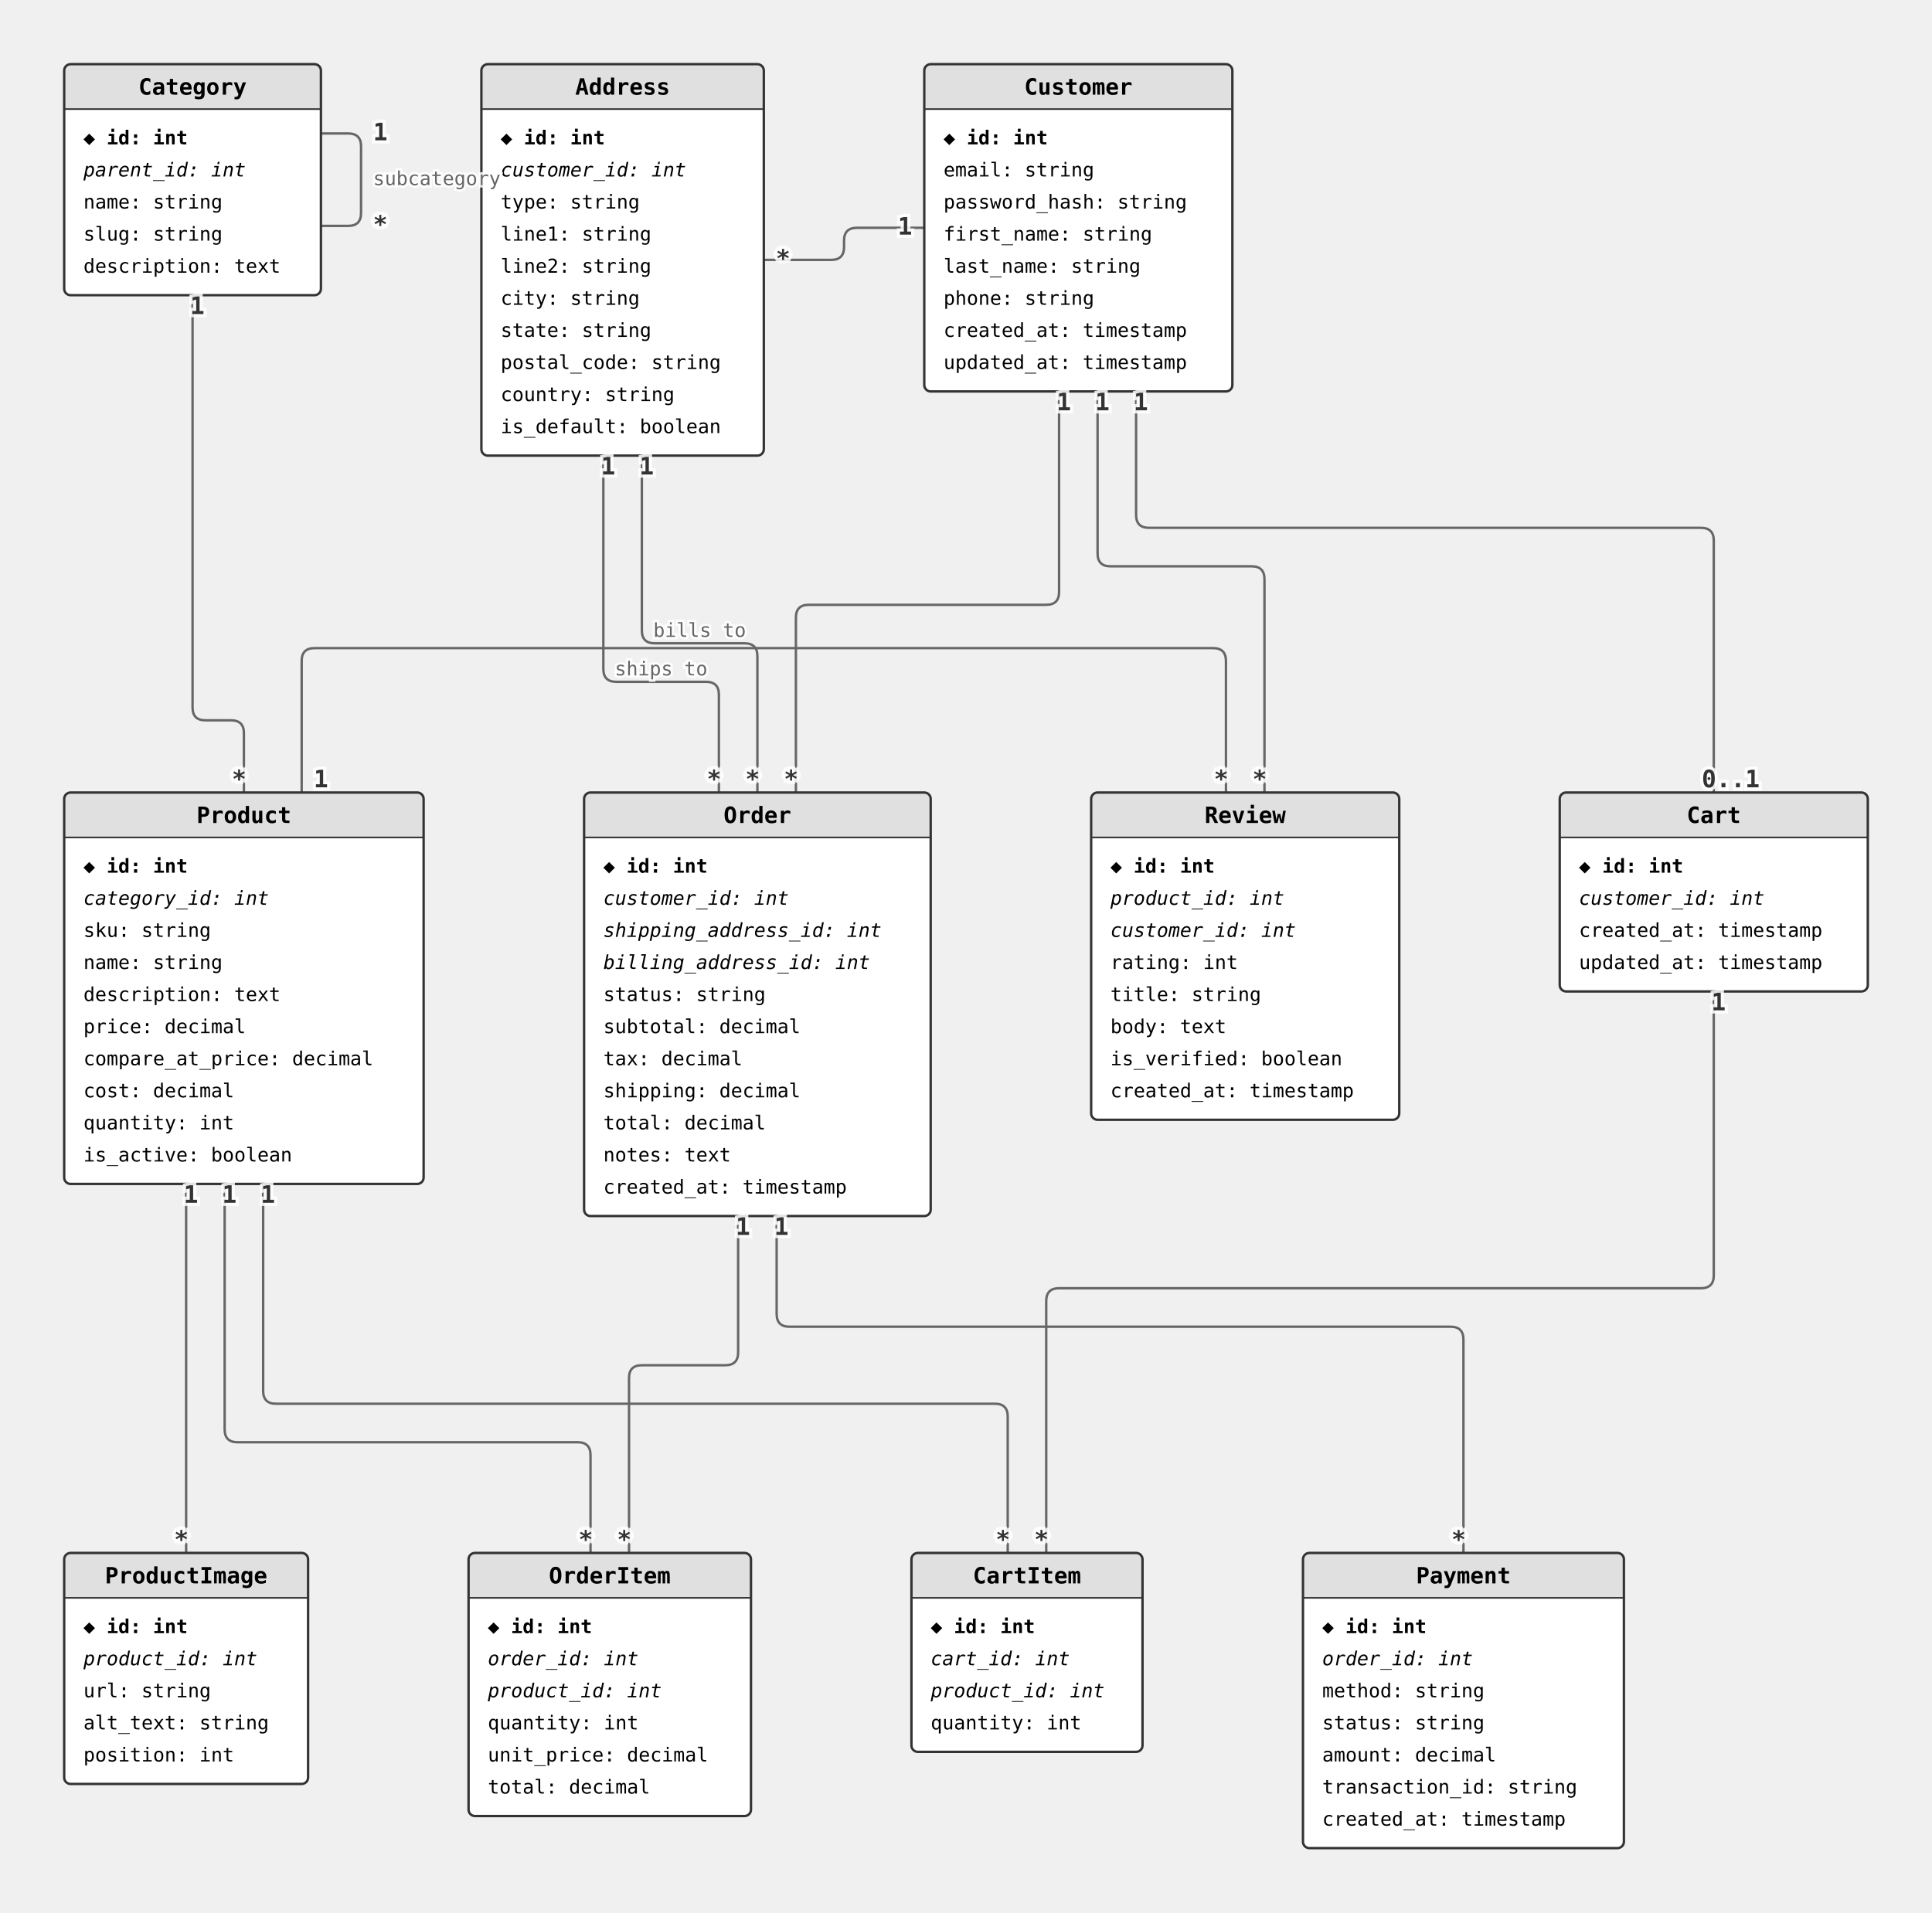
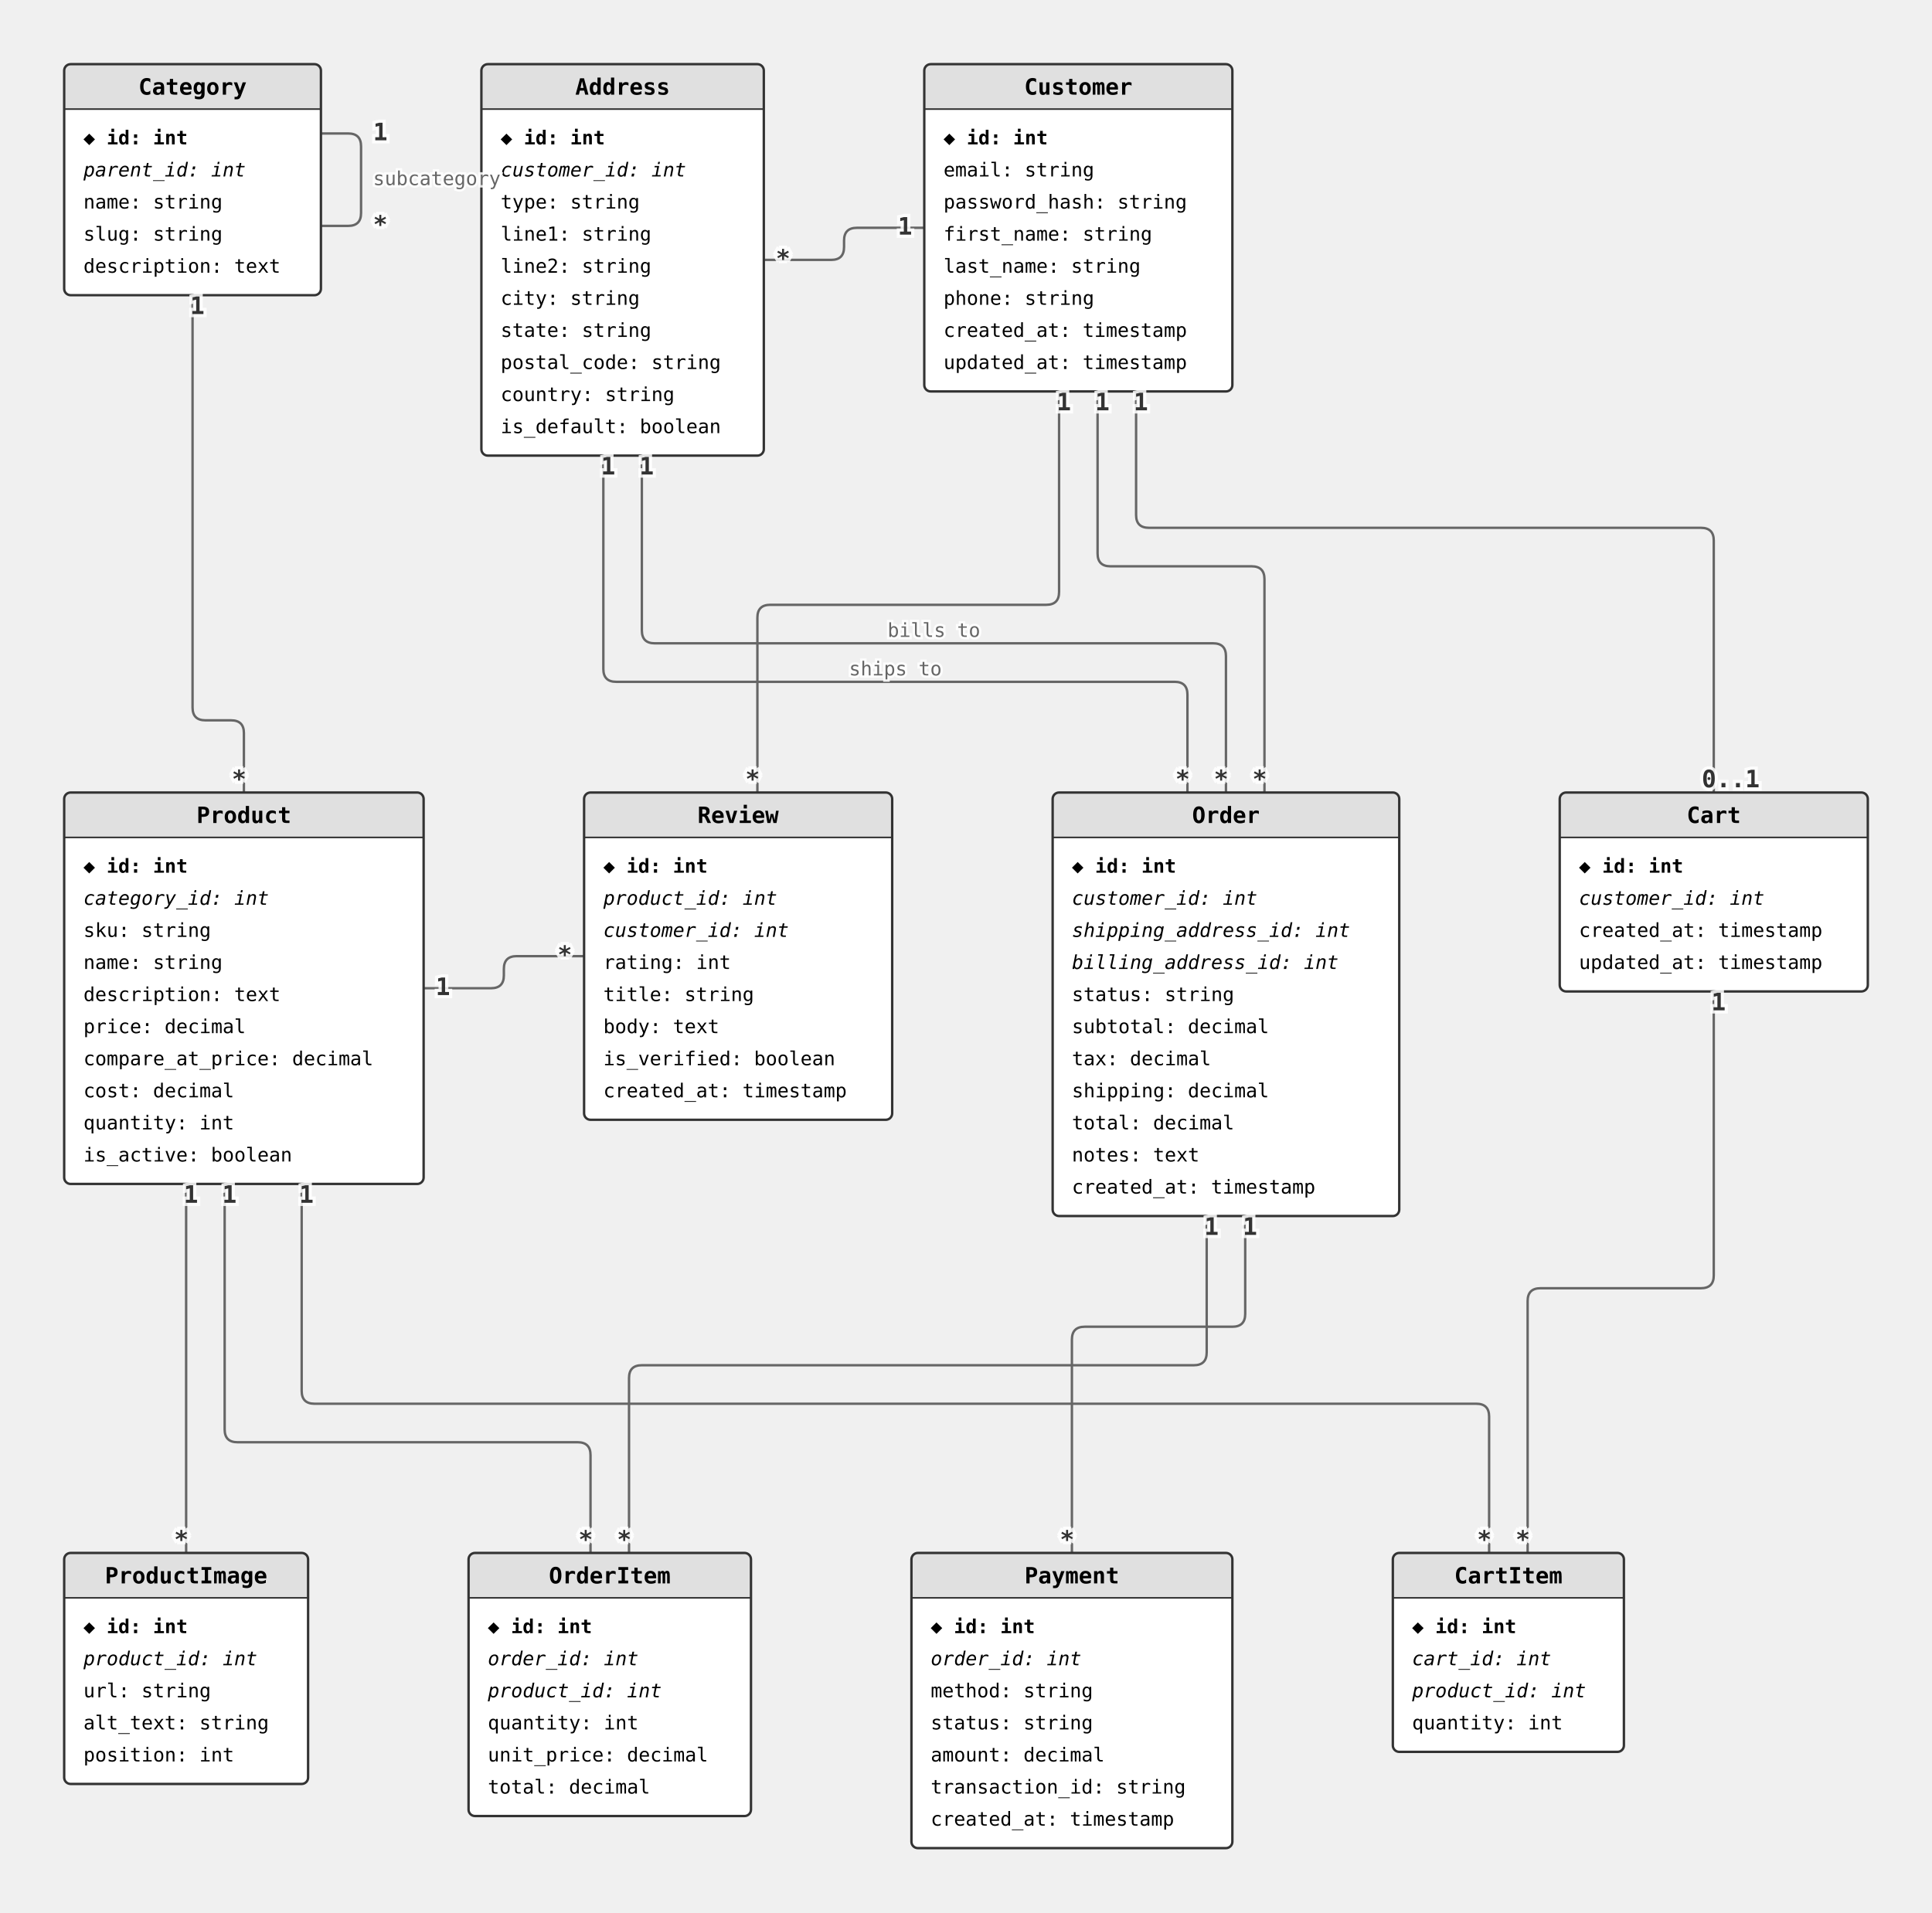
<svg xmlns="http://www.w3.org/2000/svg" width="1204" height="1192" viewBox="0 0 1204 1192">
  <style>
  .entity-bg { fill: #fff; }
  .entity-header { fill: #e0e0e0; }
  .entity-border { fill: none; stroke: #333; stroke-width: 1.5; }
  .entity-name { font-family: monospace; font-size: 14px; font-weight: bold; }
  .column-text { font-family: monospace; font-size: 12px; }
  .pk { font-weight: bold; }
  .fk { font-style: italic; }
  .edge { stroke: #666; stroke-width: 1.5; fill: none; }
  .edge-label { font-family: monospace; font-size: 12px; fill: #666; paint-order: stroke; stroke: rgba(255,255,255,0.85); stroke-width: 3px; }
  .cardinality { font-family: monospace; font-size: 15px; font-weight: bold; fill: #333; paint-order: stroke; stroke: rgba(255,255,255,0.85); stroke-width: 4px; }
</style>
  <path class="edge" d="M 576 142 L 534 142 Q 526 142 526 150 L 526 154 Q 526 162 518 162 L 476 162" />
  <path class="edge" d="M 708 244 L 708 321 Q 708 329 716 329 L 1060 329 Q 1068 329 1068 337 L 1068 494" />
-   <path class="edge" d="M 660 244 L 660 369 Q 660 377 652 377 L 504 377 Q 496 377 496 385 L 496 494" />
  <path class="edge" d="M 684 244 L 684 345 Q 684 353 692 353 L 780 353 Q 788 353 788 361 L 788 494" />
+   <path class="edge" d="M 660 244 L 660 369 Q 660 377 652 377 L 480 377 Q 472 377 472 385 L 472 494" />
  <path class="edge" d="M 200 83.2 L 217 83.2 Q 225 83.2 225 91.2 L 225 132.8 Q 225 140.8 217 140.8 L 200 140.8" />
  <path class="edge" d="M 120 184 L 120 441 Q 120 449 128 449 L 144 449 Q 152 449 152 457 L 152 494" />
  <path class="edge" d="M 116 738 L 116 923 L 116 923 L 116 968" />
-   <path class="edge" d="M 164 738 L 164 867 Q 164 875 172 875 L 620 875 Q 628 875 628 883 L 628 968" />
+   <path class="edge" d="M 188 738 L 188 867 Q 188 875 196 875 L 920 875 Q 928 875 928 883 L 928 968" />
  <path class="edge" d="M 140 738 L 140 891 Q 140 899 148 899 L 360 899 Q 368 899 368 907 L 368 968" />
-   <path class="edge" d="M 188 494 L 188 412 Q 188 404 196 404 L 756 404 Q 764 404 764 412 L 764 494" />
-   <path class="edge" d="M 1068 618 L 1068 795 Q 1068 803 1060 803 L 660 803 Q 652 803 652 811 L 652 968" />
-   <path class="edge" d="M 460 758 L 460 843 Q 460 851 452 851 L 400 851 Q 392 851 392 859 L 392 968" />
-   <path class="edge" d="M 484 758 L 484 819 Q 484 827 492 827 L 904 827 Q 912 827 912 835 L 912 968" />
-   <path class="edge" d="M 376 284 L 376 417 Q 376 425 384 425 L 440 425 Q 448 425 448 433 L 448 494" />
-   <path class="edge" d="M 400 284 L 400 393 Q 400 401 408 401 L 464 401 Q 472 401 472 409 L 472 494" />
+   <path class="edge" d="M 264 616 L 306 616 Q 314 616 314 608 L 314 604 Q 314 596 322 596 L 364 596" />
+   <path class="edge" d="M 1068 618 L 1068 795 Q 1068 803 1060 803 L 960 803 Q 952 803 952 811 L 952 968" />
+   <path class="edge" d="M 752 758 L 752 843 Q 752 851 744 851 L 400 851 Q 392 851 392 859 L 392 968" />
+   <path class="edge" d="M 776 758 L 776 819 Q 776 827 768 827 L 676 827 Q 668 827 668 835 L 668 968" />
+   <path class="edge" d="M 376 284 L 376 417 Q 376 425 384 425 L 732 425 Q 740 425 740 433 L 740 494" />
+   <path class="edge" d="M 400 284 L 400 393 Q 400 401 408 401 L 756 401 Q 764 401 764 409 L 764 494" />
  <rect class="entity-bg" x="40" y="40" width="160" height="144" rx="4" />
  <rect class="entity-header" x="40" y="40" width="160" height="28" rx="4" />
  <rect class="entity-header" x="40" y="64" width="160" height="4" />
  <text class="entity-name" x="120" y="59" text-anchor="middle">Category</text>
  <line x1="40" y1="68" x2="200" y2="68" stroke="#333" stroke-width="1" />
  <text class="column-text pk" x="52" y="90">◆ id: int</text>
  <text class="column-text fk" x="52" y="110">  parent_id: int</text>
  <text class="column-text" x="52" y="130">  name: string</text>
  <text class="column-text" x="52" y="150">  slug: string</text>
  <text class="column-text" x="52" y="170">  description: text</text>
  <rect class="entity-border" x="40" y="40" width="160" height="144" rx="4" />
  <rect class="entity-bg" x="300" y="40" width="176" height="244" rx="4" />
  <rect class="entity-header" x="300" y="40" width="176" height="28" rx="4" />
  <rect class="entity-header" x="300" y="64" width="176" height="4" />
  <text class="entity-name" x="388" y="59" text-anchor="middle">Address</text>
  <line x1="300" y1="68" x2="476" y2="68" stroke="#333" stroke-width="1" />
  <text class="column-text pk" x="312" y="90">◆ id: int</text>
  <text class="column-text fk" x="312" y="110">  customer_id: int</text>
  <text class="column-text" x="312" y="130">  type: string</text>
  <text class="column-text" x="312" y="150">  line1: string</text>
  <text class="column-text" x="312" y="170">  line2: string</text>
  <text class="column-text" x="312" y="190">  city: string</text>
  <text class="column-text" x="312" y="210">  state: string</text>
  <text class="column-text" x="312" y="230">  postal_code: string</text>
  <text class="column-text" x="312" y="250">  country: string</text>
  <text class="column-text" x="312" y="270">  is_default: boolean</text>
  <rect class="entity-border" x="300" y="40" width="176" height="244" rx="4" />
  <rect class="entity-bg" x="576" y="40" width="192" height="204" rx="4" />
  <rect class="entity-header" x="576" y="40" width="192" height="28" rx="4" />
  <rect class="entity-header" x="576" y="64" width="192" height="4" />
  <text class="entity-name" x="672" y="59" text-anchor="middle">Customer</text>
  <line x1="576" y1="68" x2="768" y2="68" stroke="#333" stroke-width="1" />
  <text class="column-text pk" x="588" y="90">◆ id: int</text>
  <text class="column-text" x="588" y="110">  email: string</text>
  <text class="column-text" x="588" y="130">  password_hash: string</text>
  <text class="column-text" x="588" y="150">  first_name: string</text>
  <text class="column-text" x="588" y="170">  last_name: string</text>
  <text class="column-text" x="588" y="190">  phone: string</text>
  <text class="column-text" x="588" y="210">  created_at: timestamp</text>
  <text class="column-text" x="588" y="230">  updated_at: timestamp</text>
  <rect class="entity-border" x="576" y="40" width="192" height="204" rx="4" />
  <rect class="entity-bg" x="40" y="494" width="224" height="244" rx="4" />
  <rect class="entity-header" x="40" y="494" width="224" height="28" rx="4" />
  <rect class="entity-header" x="40" y="518" width="224" height="4" />
  <text class="entity-name" x="152" y="513" text-anchor="middle">Product</text>
  <line x1="40" y1="522" x2="264" y2="522" stroke="#333" stroke-width="1" />
  <text class="column-text pk" x="52" y="544">◆ id: int</text>
  <text class="column-text fk" x="52" y="564">  category_id: int</text>
  <text class="column-text" x="52" y="584">  sku: string</text>
  <text class="column-text" x="52" y="604">  name: string</text>
  <text class="column-text" x="52" y="624">  description: text</text>
  <text class="column-text" x="52" y="644">  price: decimal</text>
  <text class="column-text" x="52" y="664">  compare_at_price: decimal</text>
  <text class="column-text" x="52" y="684">  cost: decimal</text>
  <text class="column-text" x="52" y="704">  quantity: int</text>
  <text class="column-text" x="52" y="724">  is_active: boolean</text>
  <rect class="entity-border" x="40" y="494" width="224" height="244" rx="4" />
-   <rect class="entity-bg" x="364" y="494" width="216" height="264" rx="4" />
-   <rect class="entity-header" x="364" y="494" width="216" height="28" rx="4" />
-   <rect class="entity-header" x="364" y="518" width="216" height="4" />
-   <text class="entity-name" x="472" y="513" text-anchor="middle">Order</text>
-   <line x1="364" y1="522" x2="580" y2="522" stroke="#333" stroke-width="1" />
+   <rect class="entity-bg" x="364" y="494" width="192" height="204" rx="4" />
+   <rect class="entity-header" x="364" y="494" width="192" height="28" rx="4" />
+   <rect class="entity-header" x="364" y="518" width="192" height="4" />
+   <text class="entity-name" x="460" y="513" text-anchor="middle">Review</text>
+   <line x1="364" y1="522" x2="556" y2="522" stroke="#333" stroke-width="1" />
  <text class="column-text pk" x="376" y="544">◆ id: int</text>
-   <text class="column-text fk" x="376" y="564">  customer_id: int</text>
-   <text class="column-text fk" x="376" y="584">  shipping_address_id: int</text>
-   <text class="column-text fk" x="376" y="604">  billing_address_id: int</text>
-   <text class="column-text" x="376" y="624">  status: string</text>
-   <text class="column-text" x="376" y="644">  subtotal: decimal</text>
-   <text class="column-text" x="376" y="664">  tax: decimal</text>
-   <text class="column-text" x="376" y="684">  shipping: decimal</text>
-   <text class="column-text" x="376" y="704">  total: decimal</text>
-   <text class="column-text" x="376" y="724">  notes: text</text>
-   <text class="column-text" x="376" y="744">  created_at: timestamp</text>
-   <rect class="entity-border" x="364" y="494" width="216" height="264" rx="4" />
-   <rect class="entity-bg" x="680" y="494" width="192" height="204" rx="4" />
-   <rect class="entity-header" x="680" y="494" width="192" height="28" rx="4" />
-   <rect class="entity-header" x="680" y="518" width="192" height="4" />
-   <text class="entity-name" x="776" y="513" text-anchor="middle">Review</text>
-   <line x1="680" y1="522" x2="872" y2="522" stroke="#333" stroke-width="1" />
-   <text class="column-text pk" x="692" y="544">◆ id: int</text>
-   <text class="column-text fk" x="692" y="564">  product_id: int</text>
-   <text class="column-text fk" x="692" y="584">  customer_id: int</text>
-   <text class="column-text" x="692" y="604">  rating: int</text>
-   <text class="column-text" x="692" y="624">  title: string</text>
-   <text class="column-text" x="692" y="644">  body: text</text>
-   <text class="column-text" x="692" y="664">  is_verified: boolean</text>
-   <text class="column-text" x="692" y="684">  created_at: timestamp</text>
-   <rect class="entity-border" x="680" y="494" width="192" height="204" rx="4" />
+   <text class="column-text fk" x="376" y="564">  product_id: int</text>
+   <text class="column-text fk" x="376" y="584">  customer_id: int</text>
+   <text class="column-text" x="376" y="604">  rating: int</text>
+   <text class="column-text" x="376" y="624">  title: string</text>
+   <text class="column-text" x="376" y="644">  body: text</text>
+   <text class="column-text" x="376" y="664">  is_verified: boolean</text>
+   <text class="column-text" x="376" y="684">  created_at: timestamp</text>
+   <rect class="entity-border" x="364" y="494" width="192" height="204" rx="4" />
+   <rect class="entity-bg" x="656" y="494" width="216" height="264" rx="4" />
+   <rect class="entity-header" x="656" y="494" width="216" height="28" rx="4" />
+   <rect class="entity-header" x="656" y="518" width="216" height="4" />
+   <text class="entity-name" x="764" y="513" text-anchor="middle">Order</text>
+   <line x1="656" y1="522" x2="872" y2="522" stroke="#333" stroke-width="1" />
+   <text class="column-text pk" x="668" y="544">◆ id: int</text>
+   <text class="column-text fk" x="668" y="564">  customer_id: int</text>
+   <text class="column-text fk" x="668" y="584">  shipping_address_id: int</text>
+   <text class="column-text fk" x="668" y="604">  billing_address_id: int</text>
+   <text class="column-text" x="668" y="624">  status: string</text>
+   <text class="column-text" x="668" y="644">  subtotal: decimal</text>
+   <text class="column-text" x="668" y="664">  tax: decimal</text>
+   <text class="column-text" x="668" y="684">  shipping: decimal</text>
+   <text class="column-text" x="668" y="704">  total: decimal</text>
+   <text class="column-text" x="668" y="724">  notes: text</text>
+   <text class="column-text" x="668" y="744">  created_at: timestamp</text>
+   <rect class="entity-border" x="656" y="494" width="216" height="264" rx="4" />
  <rect class="entity-bg" x="972" y="494" width="192" height="124" rx="4" />
  <rect class="entity-header" x="972" y="494" width="192" height="28" rx="4" />
  <rect class="entity-header" x="972" y="518" width="192" height="4" />
  <text class="entity-name" x="1068" y="513" text-anchor="middle">Cart</text>
  <line x1="972" y1="522" x2="1164" y2="522" stroke="#333" stroke-width="1" />
  <text class="column-text pk" x="984" y="544">◆ id: int</text>
  <text class="column-text fk" x="984" y="564">  customer_id: int</text>
  <text class="column-text" x="984" y="584">  created_at: timestamp</text>
  <text class="column-text" x="984" y="604">  updated_at: timestamp</text>
  <rect class="entity-border" x="972" y="494" width="192" height="124" rx="4" />
  <rect class="entity-bg" x="40" y="968" width="152" height="144" rx="4" />
  <rect class="entity-header" x="40" y="968" width="152" height="28" rx="4" />
  <rect class="entity-header" x="40" y="992" width="152" height="4" />
  <text class="entity-name" x="116" y="987" text-anchor="middle">ProductImage</text>
  <line x1="40" y1="996" x2="192" y2="996" stroke="#333" stroke-width="1" />
  <text class="column-text pk" x="52" y="1018">◆ id: int</text>
  <text class="column-text fk" x="52" y="1038">  product_id: int</text>
  <text class="column-text" x="52" y="1058">  url: string</text>
  <text class="column-text" x="52" y="1078">  alt_text: string</text>
  <text class="column-text" x="52" y="1098">  position: int</text>
  <rect class="entity-border" x="40" y="968" width="152" height="144" rx="4" />
  <rect class="entity-bg" x="292" y="968" width="176" height="164" rx="4" />
  <rect class="entity-header" x="292" y="968" width="176" height="28" rx="4" />
  <rect class="entity-header" x="292" y="992" width="176" height="4" />
  <text class="entity-name" x="380" y="987" text-anchor="middle">OrderItem</text>
  <line x1="292" y1="996" x2="468" y2="996" stroke="#333" stroke-width="1" />
  <text class="column-text pk" x="304" y="1018">◆ id: int</text>
  <text class="column-text fk" x="304" y="1038">  order_id: int</text>
  <text class="column-text fk" x="304" y="1058">  product_id: int</text>
  <text class="column-text" x="304" y="1078">  quantity: int</text>
  <text class="column-text" x="304" y="1098">  unit_price: decimal</text>
  <text class="column-text" x="304" y="1118">  total: decimal</text>
  <rect class="entity-border" x="292" y="968" width="176" height="164" rx="4" />
-   <rect class="entity-bg" x="568" y="968" width="144" height="124" rx="4" />
-   <rect class="entity-header" x="568" y="968" width="144" height="28" rx="4" />
-   <rect class="entity-header" x="568" y="992" width="144" height="4" />
-   <text class="entity-name" x="640" y="987" text-anchor="middle">CartItem</text>
-   <line x1="568" y1="996" x2="712" y2="996" stroke="#333" stroke-width="1" />
+   <rect class="entity-bg" x="568" y="968" width="200" height="184" rx="4" />
+   <rect class="entity-header" x="568" y="968" width="200" height="28" rx="4" />
+   <rect class="entity-header" x="568" y="992" width="200" height="4" />
+   <text class="entity-name" x="668" y="987" text-anchor="middle">Payment</text>
+   <line x1="568" y1="996" x2="768" y2="996" stroke="#333" stroke-width="1" />
  <text class="column-text pk" x="580" y="1018">◆ id: int</text>
-   <text class="column-text fk" x="580" y="1038">  cart_id: int</text>
-   <text class="column-text fk" x="580" y="1058">  product_id: int</text>
-   <text class="column-text" x="580" y="1078">  quantity: int</text>
-   <rect class="entity-border" x="568" y="968" width="144" height="124" rx="4" />
-   <rect class="entity-bg" x="812" y="968" width="200" height="184" rx="4" />
-   <rect class="entity-header" x="812" y="968" width="200" height="28" rx="4" />
-   <rect class="entity-header" x="812" y="992" width="200" height="4" />
-   <text class="entity-name" x="912" y="987" text-anchor="middle">Payment</text>
-   <line x1="812" y1="996" x2="1012" y2="996" stroke="#333" stroke-width="1" />
-   <text class="column-text pk" x="824" y="1018">◆ id: int</text>
-   <text class="column-text fk" x="824" y="1038">  order_id: int</text>
-   <text class="column-text" x="824" y="1058">  method: string</text>
-   <text class="column-text" x="824" y="1078">  status: string</text>
-   <text class="column-text" x="824" y="1098">  amount: decimal</text>
-   <text class="column-text" x="824" y="1118">  transaction_id: string</text>
-   <text class="column-text" x="824" y="1138">  created_at: timestamp</text>
-   <rect class="entity-border" x="812" y="968" width="200" height="184" rx="4" />
+   <text class="column-text fk" x="580" y="1038">  order_id: int</text>
+   <text class="column-text" x="580" y="1058">  method: string</text>
+   <text class="column-text" x="580" y="1078">  status: string</text>
+   <text class="column-text" x="580" y="1098">  amount: decimal</text>
+   <text class="column-text" x="580" y="1118">  transaction_id: string</text>
+   <text class="column-text" x="580" y="1138">  created_at: timestamp</text>
+   <rect class="entity-border" x="568" y="968" width="200" height="184" rx="4" />
+   <rect class="entity-bg" x="868" y="968" width="144" height="124" rx="4" />
+   <rect class="entity-header" x="868" y="968" width="144" height="28" rx="4" />
+   <rect class="entity-header" x="868" y="992" width="144" height="4" />
+   <text class="entity-name" x="940" y="987" text-anchor="middle">CartItem</text>
+   <line x1="868" y1="996" x2="1012" y2="996" stroke="#333" stroke-width="1" />
+   <text class="column-text pk" x="880" y="1018">◆ id: int</text>
+   <text class="column-text fk" x="880" y="1038">  cart_id: int</text>
+   <text class="column-text fk" x="880" y="1058">  product_id: int</text>
+   <text class="column-text" x="880" y="1078">  quantity: int</text>
+   <rect class="entity-border" x="868" y="968" width="144" height="124" rx="4" />
  <text class="cardinality" x="568.5" y="142" text-anchor="end" dominant-baseline="middle">1</text>
  <text class="cardinality" x="483.5" y="162" text-anchor="start" dominant-baseline="middle">*</text>
  <text class="cardinality" x="715.5" y="251.5" text-anchor="end" dominant-baseline="middle">1</text>
  <text class="cardinality" x="1060.5" y="486.5" text-anchor="start" dominant-baseline="middle">0..1</text>
-   <text class="cardinality" x="667.5" y="251.5" text-anchor="end" dominant-baseline="middle">1</text>
-   <text class="cardinality" x="488.5" y="486.5" text-anchor="start" dominant-baseline="middle">*</text>
  <text class="cardinality" x="691.5" y="251.5" text-anchor="end" dominant-baseline="middle">1</text>
  <text class="cardinality" x="780.5" y="486.5" text-anchor="start" dominant-baseline="middle">*</text>
+   <text class="cardinality" x="667.5" y="251.5" text-anchor="end" dominant-baseline="middle">1</text>
+   <text class="cardinality" x="464.5" y="486.5" text-anchor="start" dominant-baseline="middle">*</text>
  <text class="cardinality" x="232.5" y="83.2" text-anchor="start" dominant-baseline="middle">1</text>
  <text class="cardinality" x="232.5" y="140.8" text-anchor="start" dominant-baseline="middle">*</text>
  <text class="edge-label" x="232.5" y="112" text-anchor="start" dominant-baseline="middle">subcategory</text>
  <text class="cardinality" x="127.5" y="191.5" text-anchor="end" dominant-baseline="middle">1</text>
  <text class="cardinality" x="144.5" y="486.5" text-anchor="start" dominant-baseline="middle">*</text>
  <text class="cardinality" x="123.5" y="745.5" text-anchor="end" dominant-baseline="middle">1</text>
  <text class="cardinality" x="108.5" y="960.5" text-anchor="start" dominant-baseline="middle">*</text>
-   <text class="cardinality" x="171.5" y="745.5" text-anchor="end" dominant-baseline="middle">1</text>
-   <text class="cardinality" x="620.5" y="960.5" text-anchor="start" dominant-baseline="middle">*</text>
+   <text class="cardinality" x="195.5" y="745.5" text-anchor="end" dominant-baseline="middle">1</text>
+   <text class="cardinality" x="920.5" y="960.5" text-anchor="start" dominant-baseline="middle">*</text>
  <text class="cardinality" x="147.5" y="745.5" text-anchor="end" dominant-baseline="middle">1</text>
  <text class="cardinality" x="360.5" y="960.5" text-anchor="start" dominant-baseline="middle">*</text>
-   <text class="cardinality" x="195.5" y="486.5" text-anchor="start" dominant-baseline="middle">1</text>
+   <text class="cardinality" x="271.5" y="616" text-anchor="start" dominant-baseline="middle">1</text>
+   <text class="cardinality" x="356.5" y="596" text-anchor="end" dominant-baseline="middle">*</text>
+   <text class="cardinality" x="1075.5" y="625.5" text-anchor="end" dominant-baseline="middle">1</text>
+   <text class="cardinality" x="944.5" y="960.5" text-anchor="start" dominant-baseline="middle">*</text>
+   <text class="cardinality" x="759.5" y="765.5" text-anchor="end" dominant-baseline="middle">1</text>
+   <text class="cardinality" x="384.5" y="960.5" text-anchor="start" dominant-baseline="middle">*</text>
+   <text class="cardinality" x="783.5" y="765.5" text-anchor="end" dominant-baseline="middle">1</text>
+   <text class="cardinality" x="660.5" y="960.5" text-anchor="start" dominant-baseline="middle">*</text>
+   <text class="cardinality" x="383.5" y="291.5" text-anchor="end" dominant-baseline="middle">1</text>
+   <text class="cardinality" x="732.5" y="486.5" text-anchor="start" dominant-baseline="middle">*</text>
+   <text class="edge-label" x="558" y="421" text-anchor="middle" dominant-baseline="alphabetic">ships to</text>
+   <text class="cardinality" x="407.5" y="291.5" text-anchor="end" dominant-baseline="middle">1</text>
  <text class="cardinality" x="756.5" y="486.5" text-anchor="start" dominant-baseline="middle">*</text>
-   <text class="cardinality" x="1075.5" y="625.5" text-anchor="end" dominant-baseline="middle">1</text>
-   <text class="cardinality" x="644.5" y="960.5" text-anchor="start" dominant-baseline="middle">*</text>
-   <text class="cardinality" x="467.5" y="765.5" text-anchor="end" dominant-baseline="middle">1</text>
-   <text class="cardinality" x="384.5" y="960.5" text-anchor="start" dominant-baseline="middle">*</text>
-   <text class="cardinality" x="491.5" y="765.5" text-anchor="end" dominant-baseline="middle">1</text>
-   <text class="cardinality" x="904.5" y="960.5" text-anchor="start" dominant-baseline="middle">*</text>
-   <text class="cardinality" x="383.5" y="291.5" text-anchor="end" dominant-baseline="middle">1</text>
-   <text class="cardinality" x="440.5" y="486.5" text-anchor="start" dominant-baseline="middle">*</text>
-   <text class="edge-label" x="412" y="421" text-anchor="middle" dominant-baseline="alphabetic">ships to</text>
-   <text class="cardinality" x="407.5" y="291.5" text-anchor="end" dominant-baseline="middle">1</text>
-   <text class="cardinality" x="464.5" y="486.5" text-anchor="start" dominant-baseline="middle">*</text>
-   <text class="edge-label" x="436" y="397" text-anchor="middle" dominant-baseline="alphabetic">bills to</text>
+   <text class="edge-label" x="582" y="397" text-anchor="middle" dominant-baseline="alphabetic">bills to</text>
</svg>
